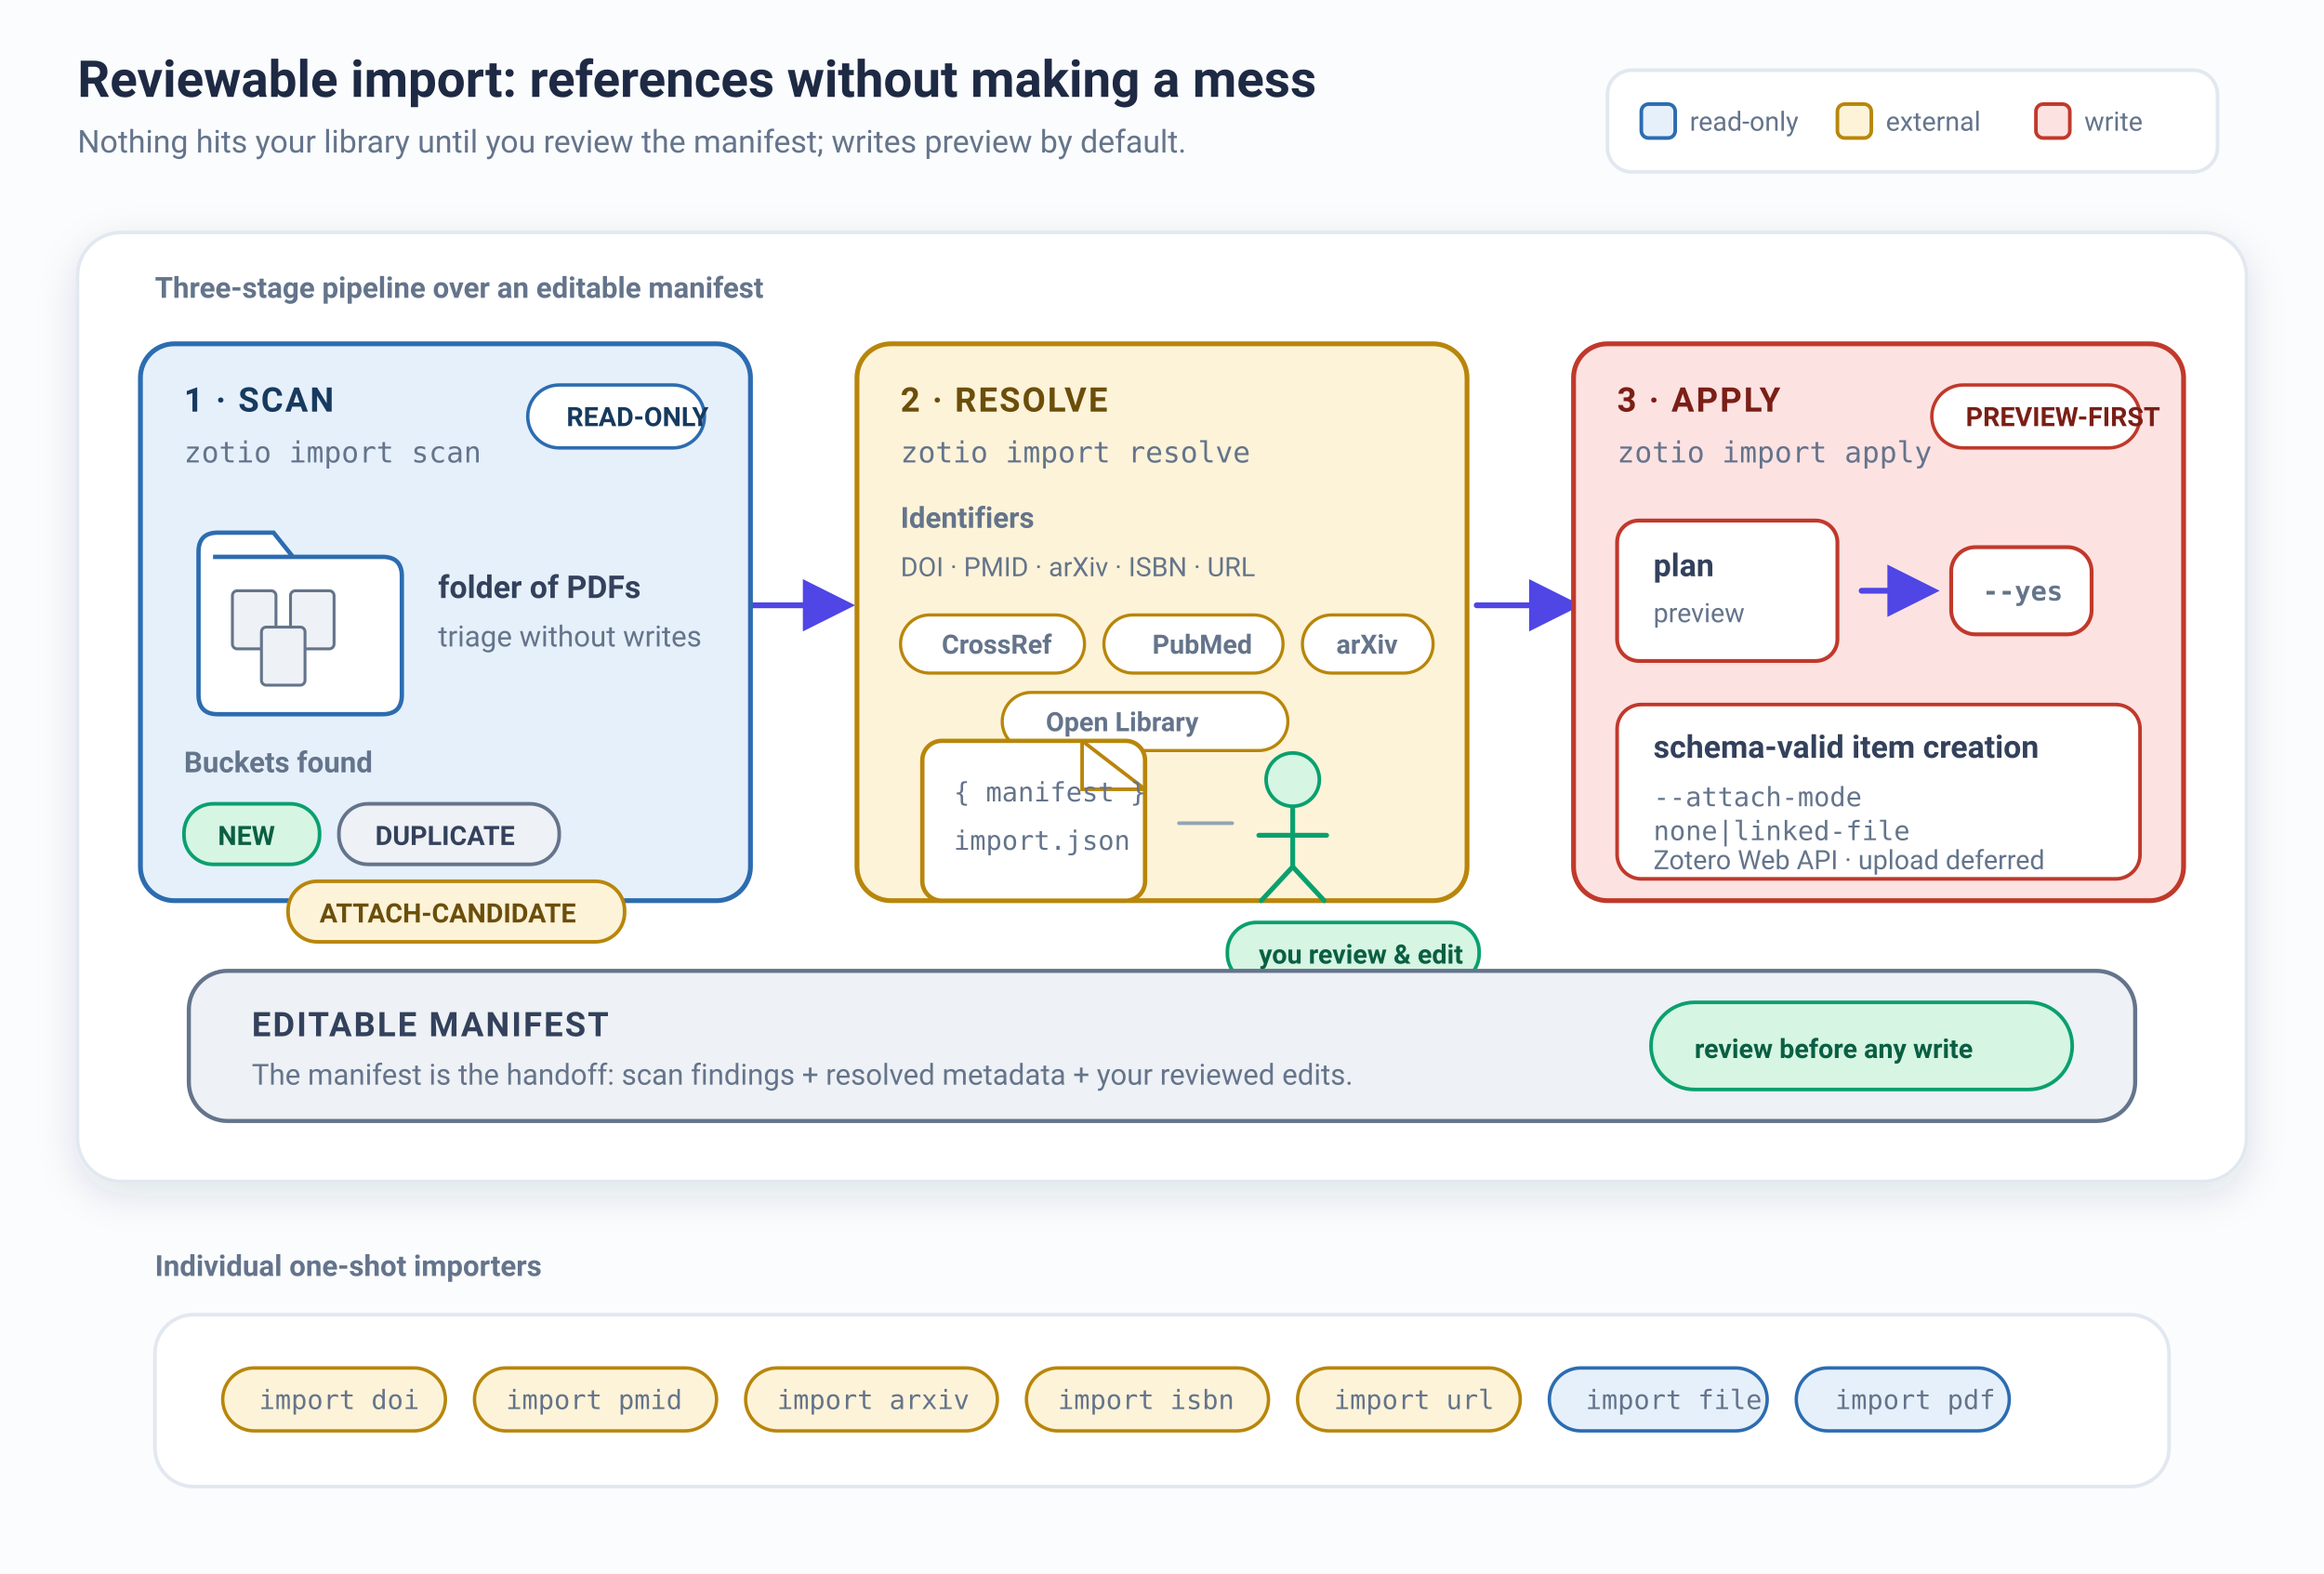
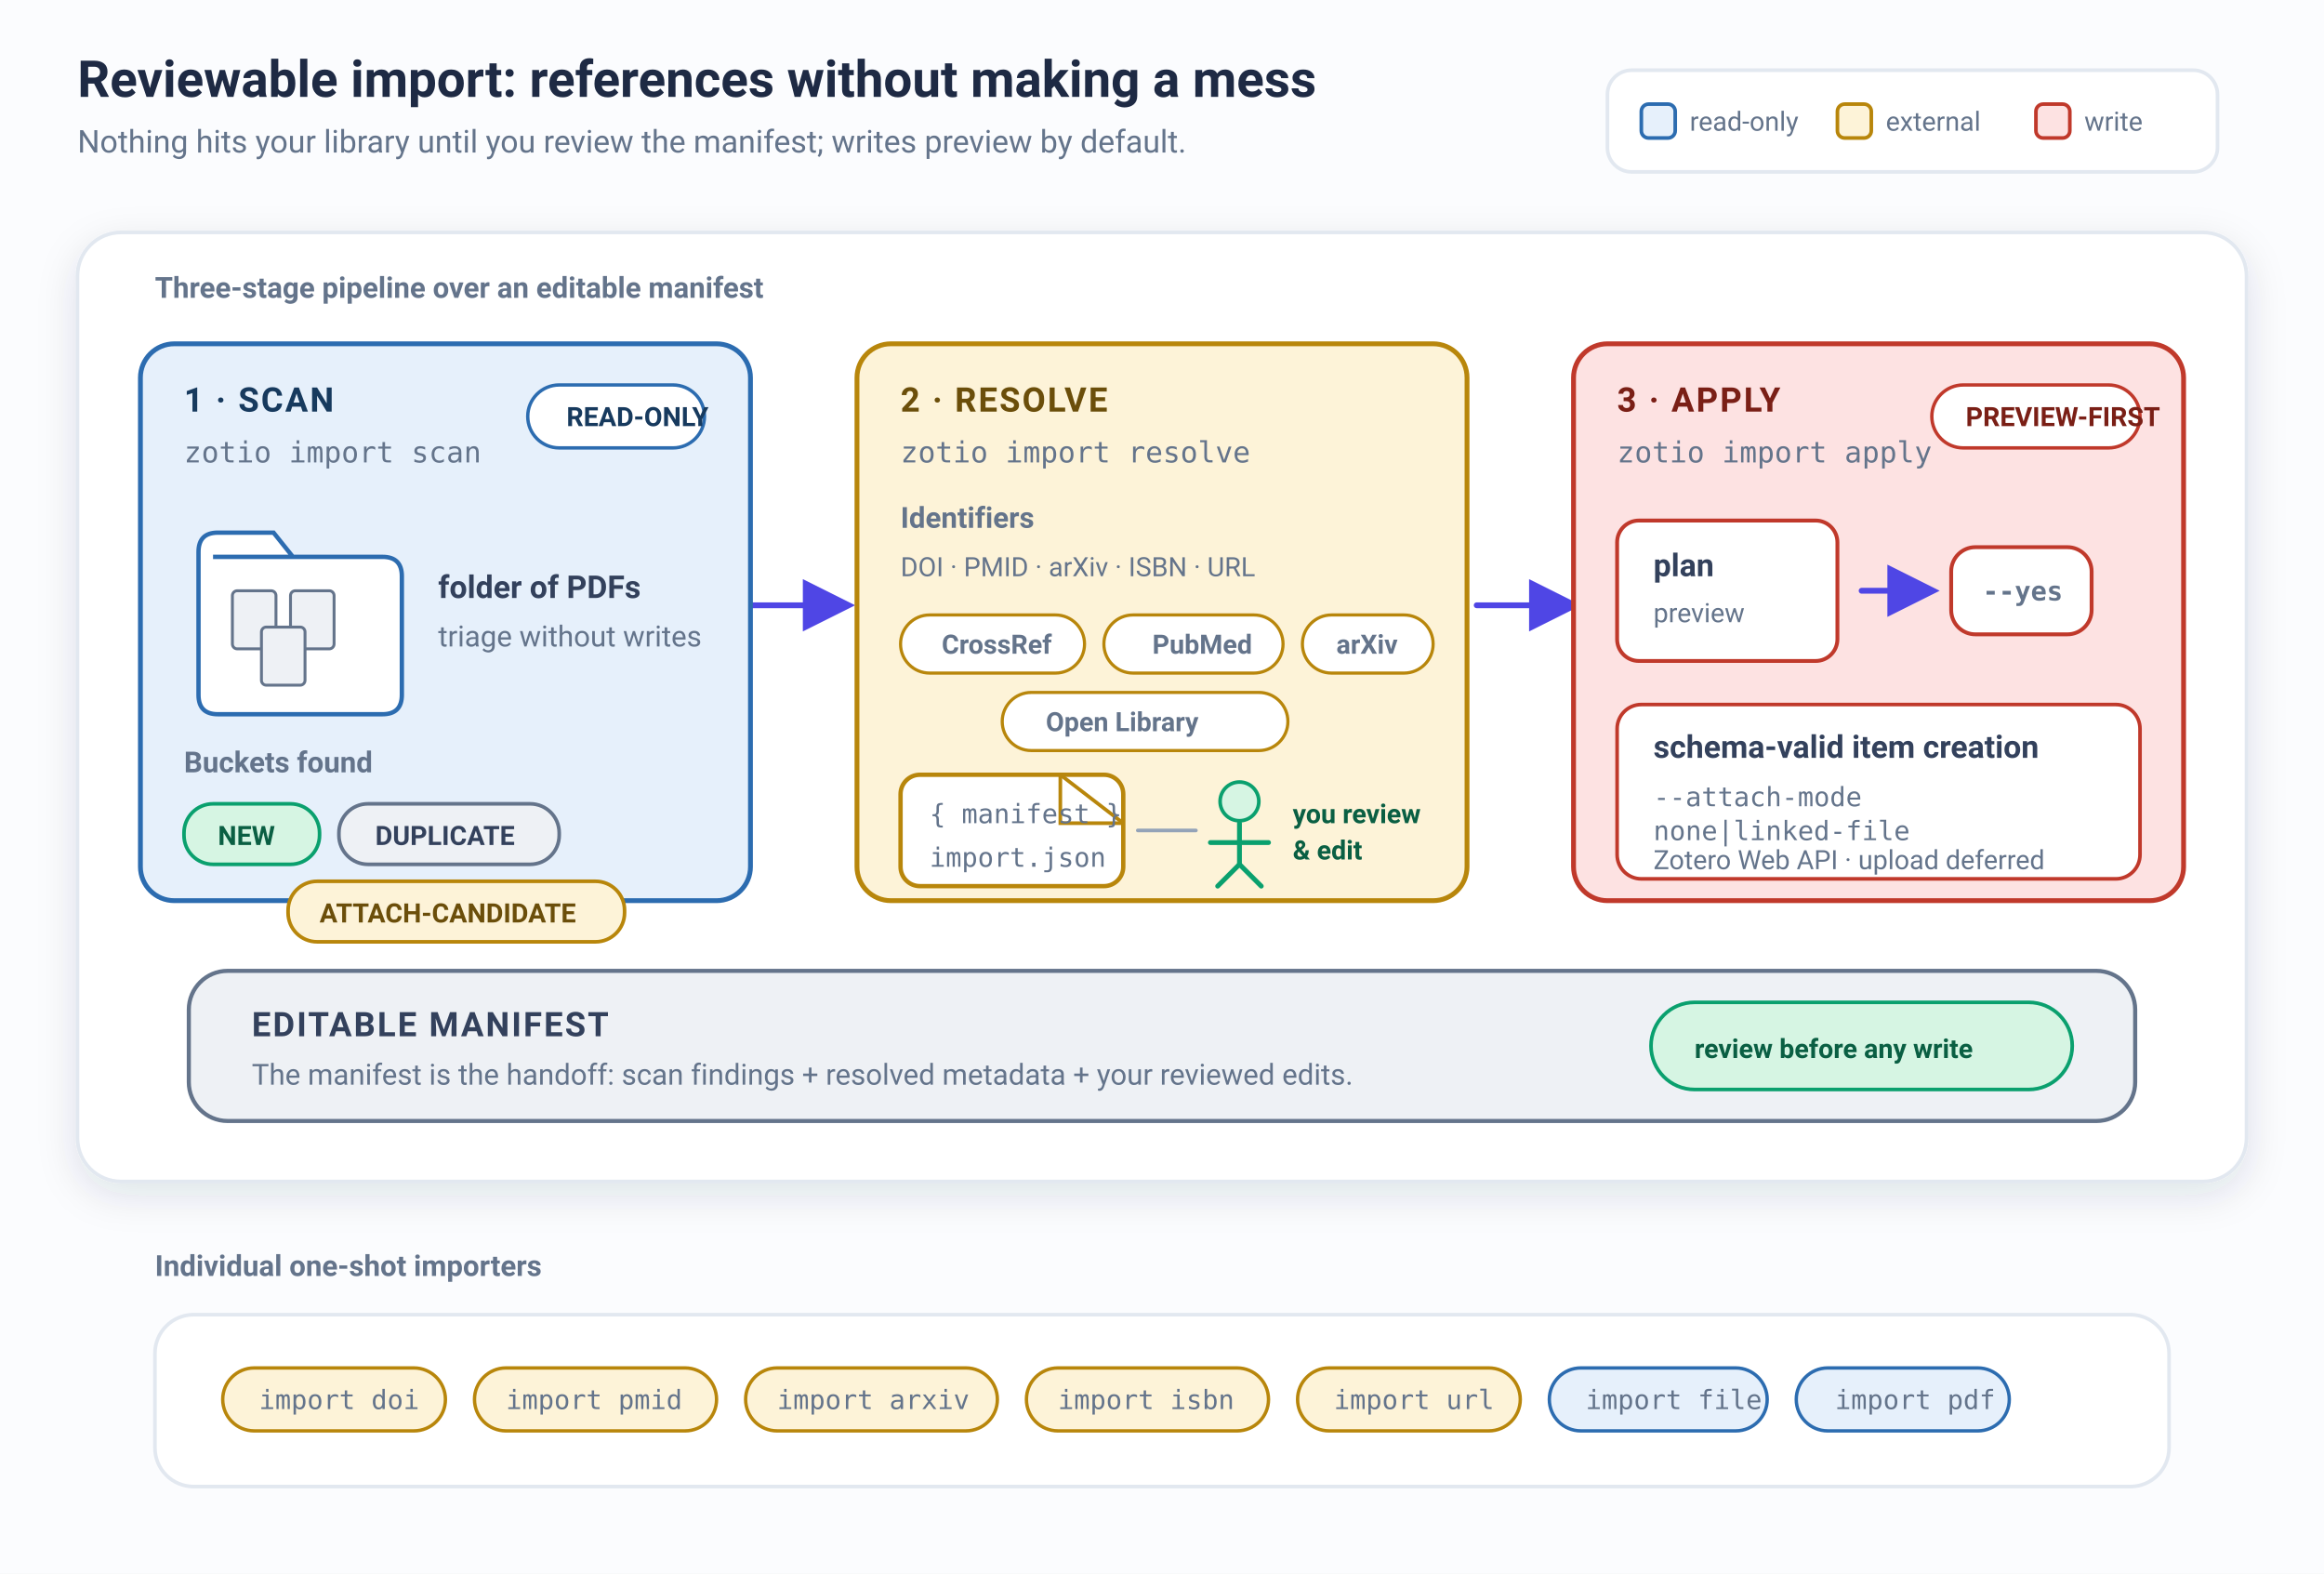
<svg xmlns="http://www.w3.org/2000/svg" width="960" height="650" viewBox="0 0 960 650" role="img" aria-labelledby="title desc">
  <defs>
    <filter id="softShadow" x="-20%" y="-20%" width="140%" height="140%">
      <feDropShadow dx="0" dy="5" stdDeviation="8" flood-color="#1e2a44" flood-opacity="0.12" />
    </filter>
    <marker id="arrow" viewBox="0 0 10 10" refX="8.5" refY="5" markerWidth="9" markerHeight="9" orient="auto-start-reverse">
      <path d="M 0 0 L 10 5 L 0 10 z" fill="#4f46e5" />
    </marker>
    <style>
      .font { font-family: ui-sans-serif, -apple-system, Segoe UI, Roboto, Helvetica, Arial, sans-serif; }
      .mono { font-family: ui-monospace, SFMono-Regular, Menlo, monospace; }
      .title { font-size: 21px; font-weight: 700; fill: #1e2a44; }
      .subtitle { font-size: 13px; fill: #64748b; }
      .stage-title { font-size: 14px; font-weight: 700; letter-spacing: 0.8px; }
      .label { font-size: 13px; fill: #33415c; }
      .small { font-size: 12px; fill: #64748b; }
      .tiny { font-size: 11px; fill: #64748b; }
      .chip { font-size: 11px; font-weight: 700; }
      .arrow { stroke: #4f46e5; stroke-width: 2.4; fill: none; marker-end: url(#arrow); stroke-linecap: round; }
      .line { stroke: #94a3b8; stroke-width: 1.5; fill: none; stroke-linecap: round; }
    </style>
  </defs>
  <rect x="0" y="0" width="960" height="650" fill="#fbfcfe" />
  <g class="font">
    <text x="32" y="40" class="title">Reviewable import: references without making a mess</text>
    <text x="32" y="63" class="subtitle">Nothing hits your library until you review the manifest; writes preview by default.</text>
    <g transform="translate(664 29)">
      <rect x="0" y="0" width="252" height="42" rx="10" fill="#ffffff" stroke="#e2e8f0" stroke-width="1.5" />
      <rect x="14" y="14" width="14" height="14" rx="3" fill="#e6f0fb" stroke="#2c6cb0" stroke-width="1.5" />
      <text x="34" y="25" class="tiny">read-only</text>
      <rect x="95" y="14" width="14" height="14" rx="3" fill="#fdf3d8" stroke="#b8860b" stroke-width="1.5" />
      <text x="115" y="25" class="tiny">external</text>
      <rect x="177" y="14" width="14" height="14" rx="3" fill="#fde2e2" stroke="#c0392b" stroke-width="1.5" />
      <text x="197" y="25" class="tiny">write</text>
    </g>
    <rect x="32" y="96" width="896" height="392" rx="18" fill="#ffffff" stroke="#e2e8f0" stroke-width="1.5" filter="url(#softShadow)" />
    <text x="64" y="123" class="small" font-weight="700">Three-stage pipeline over an editable manifest</text>
    <path class="arrow" d="M 310 250 H 350" />
    <path class="arrow" d="M 610 250 H 650" />
    <g transform="translate(58 142)">
      <rect x="0" y="0" width="252" height="230" rx="14" fill="#e6f0fb" stroke="#2c6cb0" stroke-width="2" />
      <text x="18" y="28" class="stage-title" fill="#173a5e">1 · SCAN</text>
      <text x="18" y="49" class="mono small">zotio import scan</text>
      <rect x="160" y="17" width="73" height="26" rx="13" fill="#ffffff" stroke="#2c6cb0" stroke-width="1.4" />
      <text x="176" y="34" class="chip" fill="#173a5e">READ-ONLY</text>
      <g transform="translate(24 74)">
        <path d="M 6 14 H 76 Q 84 14 84 22 V 71 Q 84 79 76 79 H 8 Q 0 79 0 71 V 12 Q 0 4 8 4 H 31 L 39 14 Z" fill="#ffffff" stroke="#2c6cb0" stroke-width="1.8" />
        <rect x="14" y="28" width="18" height="24" rx="2" fill="#eef1f5" stroke="#64748b" stroke-width="1.2" />
        <rect x="38" y="28" width="18" height="24" rx="2" fill="#eef1f5" stroke="#64748b" stroke-width="1.2" />
        <rect x="26" y="43" width="18" height="24" rx="2" fill="#eef1f5" stroke="#64748b" stroke-width="1.2" />
        <text x="99" y="31" class="label" fill="#173a5e" font-weight="700">folder of PDFs</text>
        <text x="99" y="51" class="small">triage without writes</text>
      </g>
      <text x="18" y="177" class="small" fill="#173a5e" font-weight="700">Buckets found</text>
      <rect x="18" y="190" width="56" height="25" rx="12" fill="#d6f5e3" stroke="#0aa06e" stroke-width="1.5" />
      <text x="32" y="207" class="chip" fill="#0a5f43">NEW</text>
      <rect x="82" y="190" width="91" height="25" rx="12" fill="#eef1f5" stroke="#64748b" stroke-width="1.5" />
      <text x="97" y="207" class="chip" fill="#33415c">DUPLICATE</text>
      <rect x="61" y="222" width="139" height="25" rx="12" fill="#fdf3d8" stroke="#b8860b" stroke-width="1.5" />
      <text x="74" y="239" class="chip" fill="#6b4e0a">ATTACH-CANDIDATE</text>
    </g>
    <g transform="translate(354 142)">
      <rect x="0" y="0" width="252" height="230" rx="14" fill="#fdf3d8" stroke="#b8860b" stroke-width="2" />
      <text x="18" y="28" class="stage-title" fill="#6b4e0a">2 · RESOLVE</text>
      <text x="18" y="49" class="mono small">zotio import resolve</text>
      <text x="18" y="76" class="small" fill="#6b4e0a" font-weight="700">Identifiers</text>
      <text x="18" y="96" class="tiny">DOI · PMID · arXiv · ISBN · URL</text>
      <g transform="translate(18 112)">
        <rect x="0" y="0" width="76" height="24" rx="12" fill="#ffffff" stroke="#b8860b" stroke-width="1.3" />
        <text x="17" y="16" class="tiny" fill="#6b4e0a" font-weight="700">CrossRef</text>
        <rect x="84" y="0" width="74" height="24" rx="12" fill="#ffffff" stroke="#b8860b" stroke-width="1.3" />
        <text x="104" y="16" class="tiny" fill="#6b4e0a" font-weight="700">PubMed</text>
        <rect x="166" y="0" width="54" height="24" rx="12" fill="#ffffff" stroke="#b8860b" stroke-width="1.3" />
        <text x="180" y="16" class="tiny" fill="#6b4e0a" font-weight="700">arXiv</text>
        <rect x="42" y="32" width="118" height="24" rx="12" fill="#ffffff" stroke="#b8860b" stroke-width="1.3" />
        <text x="60" y="48" class="tiny" fill="#6b4e0a" font-weight="700">Open Library</text>
      </g>
-       <g transform="translate(27 164)">
-         <rect x="0" y="0" width="92" height="66" rx="8" fill="#ffffff" stroke="#b8860b" stroke-width="1.8" />
+       <g transform="translate(18 178)">
+         <rect x="0" y="0" width="92" height="46" rx="8" fill="#ffffff" stroke="#b8860b" stroke-width="1.8" />
        <path d="M 66 0 V 20 H 92" fill="none" stroke="#b8860b" stroke-width="1.5" />
        <path d="M 66 0 L 92 20" fill="none" stroke="#b8860b" stroke-width="1.5" />
-         <text x="13" y="25" class="mono tiny" fill="#6b4e0a">{ manifest }</text>
-         <text x="13" y="45" class="mono tiny" fill="#64748b">import.json</text>
-         <path d="M 106 34 H 128" class="line" />
-         <circle cx="153" cy="16" r="11" fill="#d6f5e3" stroke="#0aa06e" stroke-width="1.5" />
-         <path d="M 153 28 V 52" stroke="#0aa06e" stroke-width="2" stroke-linecap="round" />
-         <path d="M 139 39 H 167" stroke="#0aa06e" stroke-width="2" stroke-linecap="round" />
-         <path d="M 153 52 L 140 66 M 153 52 L 166 66" stroke="#0aa06e" stroke-width="2" stroke-linecap="round" />
-         <rect x="126" y="75" width="104" height="25" rx="12" fill="#d6f5e3" stroke="#0aa06e" stroke-width="1.5" />
-         <text x="139" y="92" class="chip" fill="#0a5f43">you review &amp; edit</text>
+         <text x="12" y="20" class="mono tiny" fill="#6b4e0a">{ manifest }</text>
+         <text x="12" y="38" class="mono tiny" fill="#64748b">import.json</text>
+         <path d="M 98 23 H 122" class="line" />
+         <circle cx="140" cy="11" r="8" fill="#d6f5e3" stroke="#0aa06e" stroke-width="1.5" />
+         <path d="M 140 20 V 37" stroke="#0aa06e" stroke-width="2" stroke-linecap="round" />
+         <path d="M 128 28 H 152" stroke="#0aa06e" stroke-width="2" stroke-linecap="round" />
+         <path d="M 140 37 L 131 46 M 140 37 L 149 46" stroke="#0aa06e" stroke-width="2" stroke-linecap="round" />
+         <text x="162" y="20" class="chip" fill="#0a5f43">you review</text>
+         <text x="162" y="35" class="chip" fill="#0a5f43">&amp; edit</text>
      </g>
    </g>
    <g transform="translate(650 142)">
      <rect x="0" y="0" width="252" height="230" rx="14" fill="#fde2e2" stroke="#c0392b" stroke-width="2" />
      <text x="18" y="28" class="stage-title" fill="#7a1f16">3 · APPLY</text>
      <text x="18" y="49" class="mono small">zotio import apply</text>
      <rect x="148" y="17" width="86" height="26" rx="13" fill="#ffffff" stroke="#c0392b" stroke-width="1.4" />
      <text x="162" y="34" class="chip" fill="#7a1f16">PREVIEW-FIRST</text>
      <g transform="translate(18 73)">
        <rect x="0" y="0" width="91" height="58" rx="9" fill="#ffffff" stroke="#c0392b" stroke-width="1.6" />
        <text x="15" y="23" class="label" fill="#7a1f16" font-weight="700">plan</text>
        <text x="15" y="42" class="tiny">preview</text>
        <path d="M 101 29 H 130" class="arrow" />
        <rect x="138" y="11" width="58" height="36" rx="10" fill="#ffffff" stroke="#c0392b" stroke-width="1.6" />
        <text x="151" y="33" class="mono tiny" fill="#7a1f16" font-weight="700">--yes</text>
      </g>
      <g transform="translate(18 149)">
        <rect x="0" y="0" width="216" height="72" rx="10" fill="#ffffff" stroke="#c0392b" stroke-width="1.5" />
        <text x="15" y="22" class="label" fill="#7a1f16" font-weight="700">schema-valid item creation</text>
        <text x="15" y="42" class="mono tiny">--attach-mode</text>
        <text x="15" y="56" class="mono tiny">none|linked-file</text>
        <text x="15" y="68" class="tiny">Zotero Web API · upload deferred</text>
      </g>
    </g>
    <g transform="translate(78 401)">
      <rect x="0" y="0" width="804" height="62" rx="16" fill="#eef1f5" stroke="#64748b" stroke-width="1.7" />
      <text x="26" y="27" class="stage-title" fill="#33415c">EDITABLE MANIFEST</text>
      <text x="26" y="47" class="small">The manifest is the handoff: scan findings + resolved metadata + your reviewed edits.</text>
      <rect x="604" y="13" width="174" height="36" rx="18" fill="#d6f5e3" stroke="#0aa06e" stroke-width="1.5" />
      <text x="622" y="36" class="chip" fill="#0a5f43">review before any write</text>
    </g>
    <g transform="translate(64 527)">
      <text x="0" y="0" class="small" fill="#33415c" font-weight="700">Individual one-shot importers</text>
      <rect x="0" y="16" width="832" height="71" rx="16" fill="#ffffff" stroke="#e2e8f0" stroke-width="1.5" />
      <g class="mono">
        <rect x="28" y="38" width="92" height="26" rx="13" fill="#fdf3d8" stroke="#b8860b" stroke-width="1.4" />
        <text x="43" y="55" class="tiny">import doi</text>
        <rect x="132" y="38" width="100" height="26" rx="13" fill="#fdf3d8" stroke="#b8860b" stroke-width="1.4" />
        <text x="145" y="55" class="tiny">import pmid</text>
        <rect x="244" y="38" width="104" height="26" rx="13" fill="#fdf3d8" stroke="#b8860b" stroke-width="1.4" />
        <text x="257" y="55" class="tiny">import arxiv</text>
        <rect x="360" y="38" width="100" height="26" rx="13" fill="#fdf3d8" stroke="#b8860b" stroke-width="1.4" />
        <text x="373" y="55" class="tiny">import isbn</text>
        <rect x="472" y="38" width="92" height="26" rx="13" fill="#fdf3d8" stroke="#b8860b" stroke-width="1.4" />
        <text x="487" y="55" class="tiny">import url</text>
        <rect x="576" y="38" width="90" height="26" rx="13" fill="#e6f0fb" stroke="#2c6cb0" stroke-width="1.4" />
        <text x="591" y="55" class="tiny">import file</text>
        <rect x="678" y="38" width="88" height="26" rx="13" fill="#e6f0fb" stroke="#2c6cb0" stroke-width="1.4" />
        <text x="694" y="55" class="tiny">import pdf</text>
      </g>
    </g>
  </g>
</svg>
